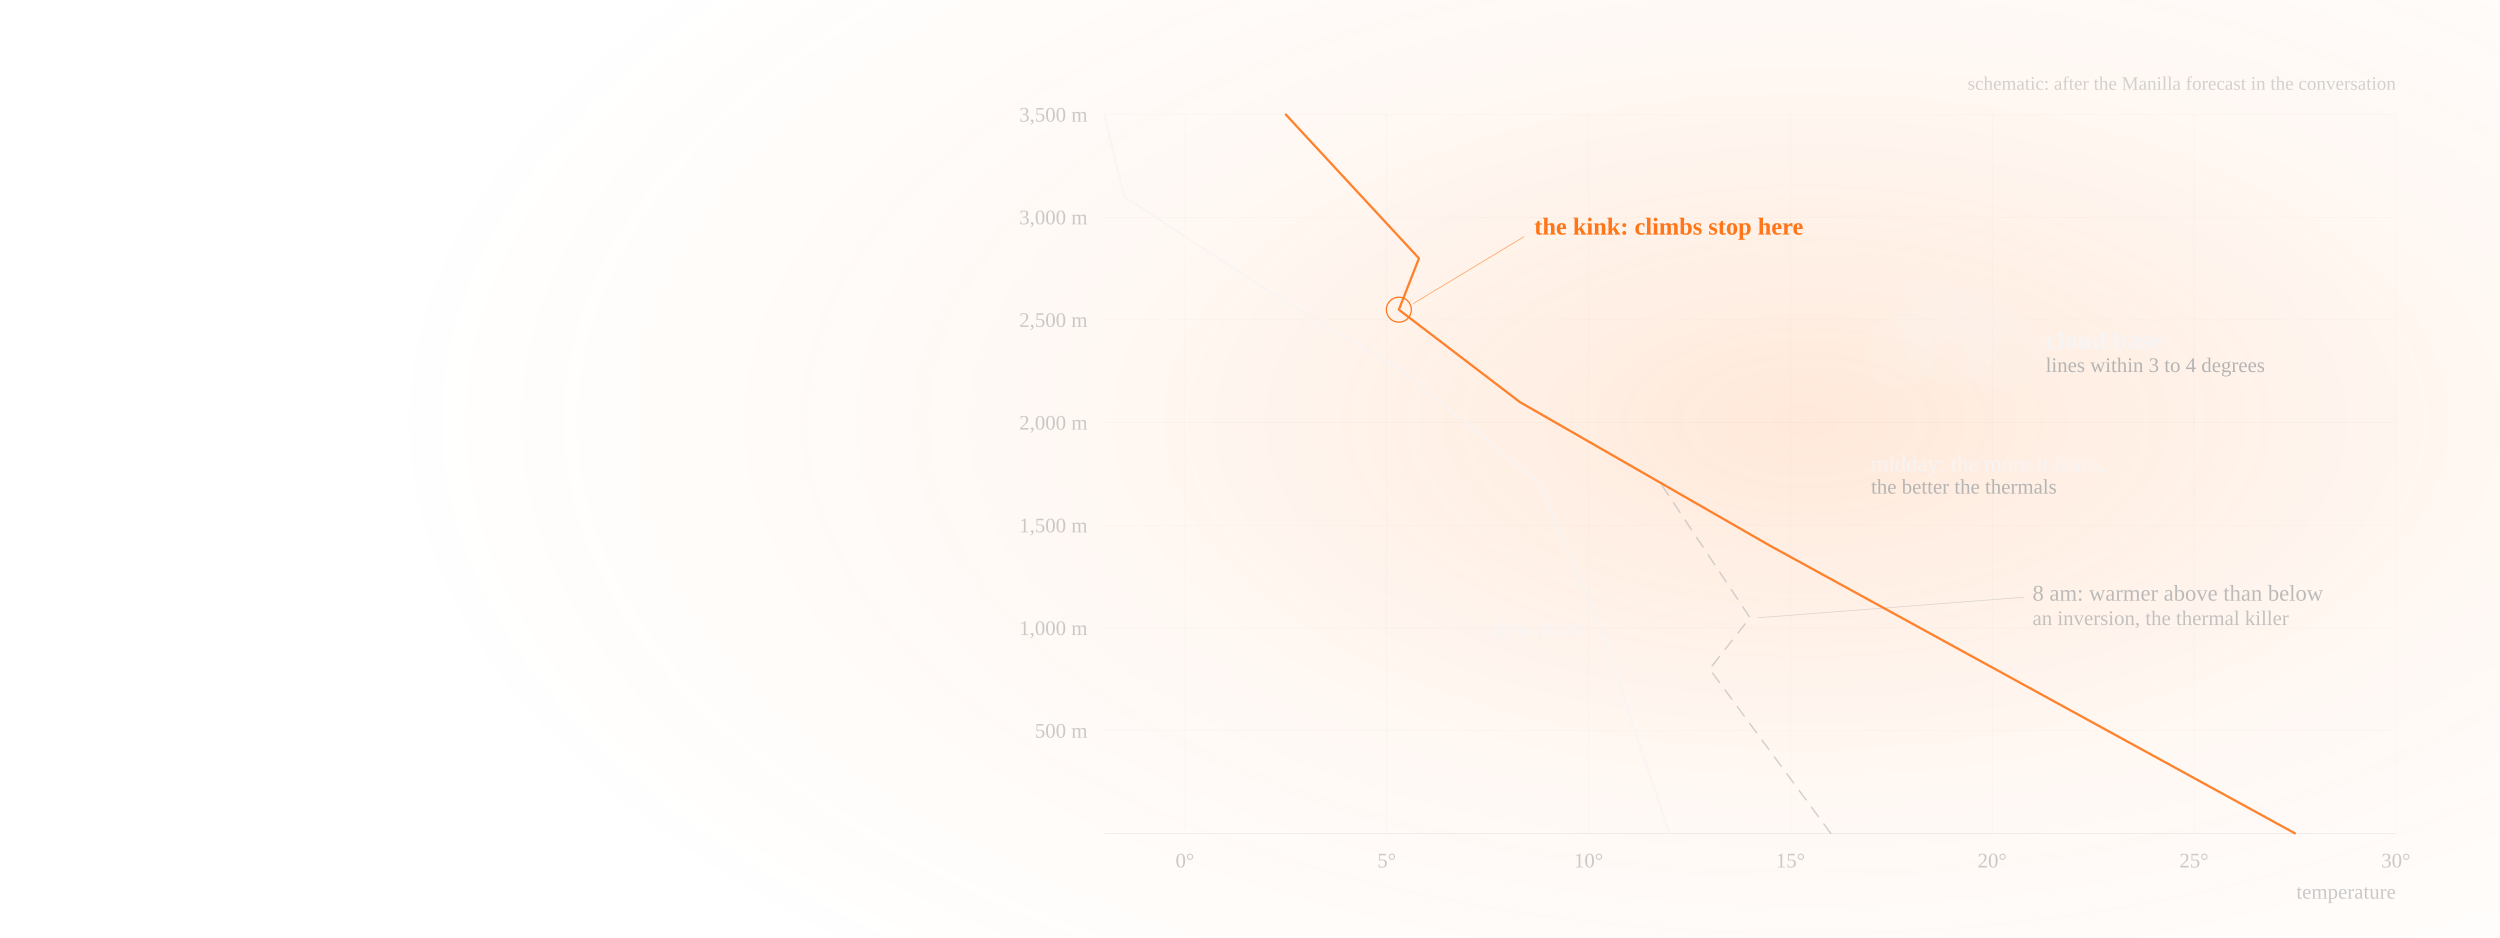
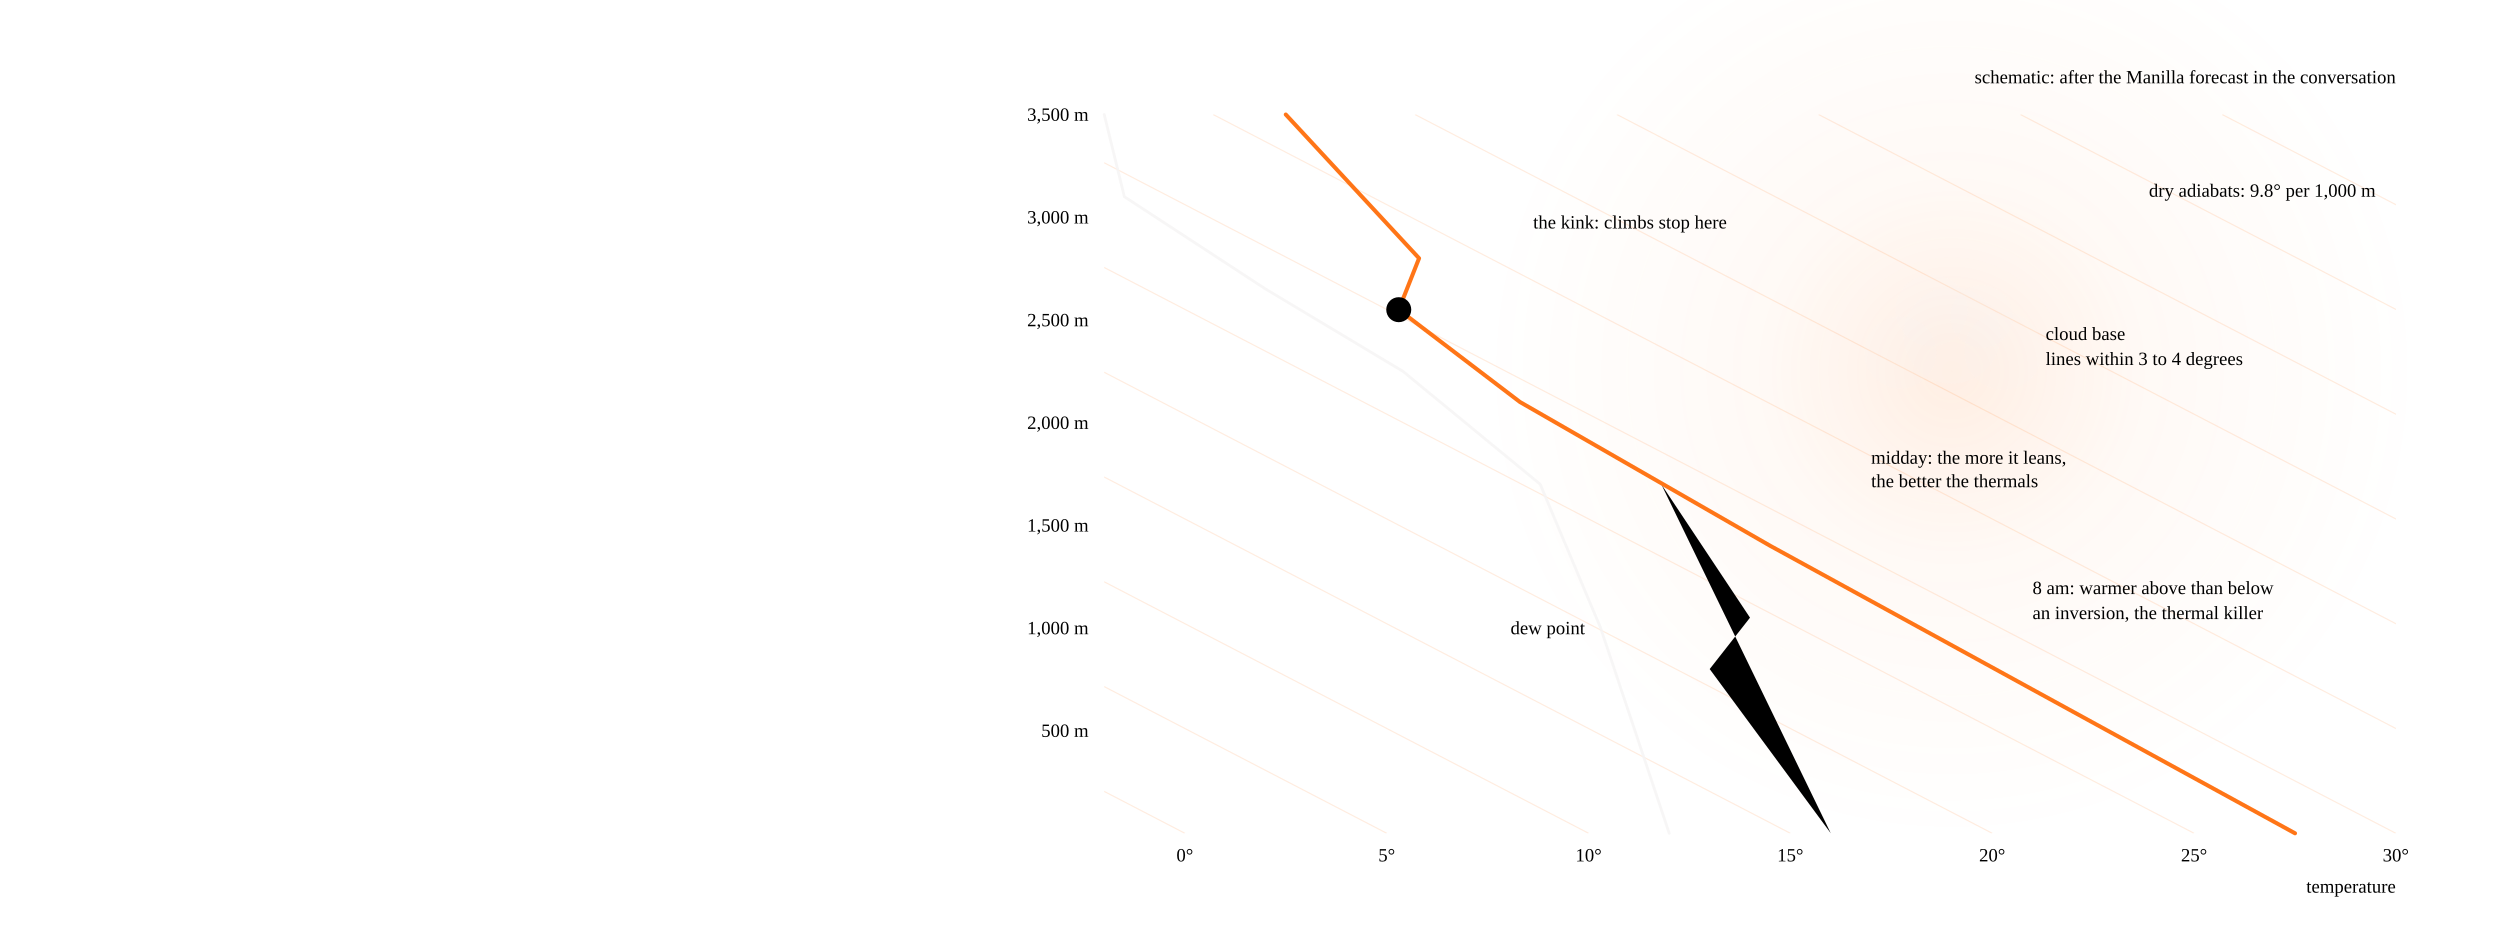
- <svg xmlns="http://www.w3.org/2000/svg" viewBox="0 0 2400 900">
+ <svg xmlns="http://www.w3.org/2000/svg" class="dk dk-pt-wph" viewBox="0 0 1600 600" role="img" aria-labelledby="dk-pt-wph-t dk-pt-wph-d">
  <defs>
-     <radialGradient id="kb-kb-weather-patterns-g">
-       <stop offset="0" stop-color="#ff7517" stop-opacity=".16" />
-       <stop offset=".5" stop-color="#ff7517" stop-opacity=".05" />
+     <radialGradient id="pt-wph-g" gradientUnits="userSpaceOnUse" cx="1249.2" cy="237.6" r="300">
+       <stop offset="0" stop-color="#ff7517" stop-opacity="0.12" />
+       <stop offset="0.4" stop-color="#ff7517" stop-opacity="0.042" />
      <stop offset="1" stop-color="#ff7517" stop-opacity="0" />
    </radialGradient>
  </defs>
-   <ellipse cx="1728" cy="405" rx="1344" ry="693" fill="url(#kb-kb-weather-patterns-g)" />
-   <polyline points="1137.5,800 1137.5,110" fill="none" stroke="#b4b4b4" stroke-width="0.6" vector-effect="non-scaling-stroke" stroke-linejoin="round" stroke-opacity="0.1" stroke-linecap="round" />
-   <polyline points="1331.2,800 1331.2,110" fill="none" stroke="#b4b4b4" stroke-width="0.6" vector-effect="non-scaling-stroke" stroke-linejoin="round" stroke-opacity="0.1" stroke-linecap="round" />
-   <polyline points="1525,800 1525,110" fill="none" stroke="#b4b4b4" stroke-width="0.6" vector-effect="non-scaling-stroke" stroke-linejoin="round" stroke-opacity="0.1" stroke-linecap="round" />
-   <polyline points="1718.8,800 1718.8,110" fill="none" stroke="#b4b4b4" stroke-width="0.6" vector-effect="non-scaling-stroke" stroke-linejoin="round" stroke-opacity="0.1" stroke-linecap="round" />
-   <polyline points="1912.5,800 1912.5,110" fill="none" stroke="#b4b4b4" stroke-width="0.6" vector-effect="non-scaling-stroke" stroke-linejoin="round" stroke-opacity="0.1" stroke-linecap="round" />
-   <polyline points="2106.2,800 2106.2,110" fill="none" stroke="#b4b4b4" stroke-width="0.6" vector-effect="non-scaling-stroke" stroke-linejoin="round" stroke-opacity="0.1" stroke-linecap="round" />
-   <polyline points="2300,800 2300,110" fill="none" stroke="#b4b4b4" stroke-width="0.6" vector-effect="non-scaling-stroke" stroke-linejoin="round" stroke-opacity="0.1" stroke-linecap="round" />
-   <polyline points="1060,800 2300,800" fill="none" stroke="#b4b4b4" stroke-width="0.6" vector-effect="non-scaling-stroke" stroke-linejoin="round" stroke-opacity="0.3" stroke-linecap="round" />
-   <polyline points="1060,701.4 2300,701.4" fill="none" stroke="#b4b4b4" stroke-width="0.6" vector-effect="non-scaling-stroke" stroke-linejoin="round" stroke-opacity="0.1" stroke-linecap="round" />
-   <polyline points="1060,602.9 2300,602.9" fill="none" stroke="#b4b4b4" stroke-width="0.6" vector-effect="non-scaling-stroke" stroke-linejoin="round" stroke-opacity="0.1" stroke-linecap="round" />
-   <polyline points="1060,504.3 2300,504.3" fill="none" stroke="#b4b4b4" stroke-width="0.6" vector-effect="non-scaling-stroke" stroke-linejoin="round" stroke-opacity="0.1" stroke-linecap="round" />
-   <polyline points="1060,405.7 2300,405.7" fill="none" stroke="#b4b4b4" stroke-width="0.6" vector-effect="non-scaling-stroke" stroke-linejoin="round" stroke-opacity="0.1" stroke-linecap="round" />
-   <polyline points="1060,307.1 2300,307.1" fill="none" stroke="#b4b4b4" stroke-width="0.6" vector-effect="non-scaling-stroke" stroke-linejoin="round" stroke-opacity="0.1" stroke-linecap="round" />
-   <polyline points="1060,208.6 2300,208.6" fill="none" stroke="#b4b4b4" stroke-width="0.6" vector-effect="non-scaling-stroke" stroke-linejoin="round" stroke-opacity="0.1" stroke-linecap="round" />
-   <polyline points="1060,110 2300,110" fill="none" stroke="#b4b4b4" stroke-width="0.6" vector-effect="non-scaling-stroke" stroke-linejoin="round" stroke-opacity="0.1" stroke-linecap="round" />
-   <polyline points="1060,356.4 2300,356.4" fill="none" stroke="var(--white,#f6f4f4)" stroke-width="0.8" vector-effect="non-scaling-stroke" stroke-linejoin="round" stroke-opacity="0.3" stroke-dasharray="2.8 6.9" stroke-linecap="round" />
-   <circle cx="1873.8" cy="322.4" r="46" fill="var(--white,#f6f4f4)" fill-opacity="0.1" />
-   <circle cx="1823.8" cy="338.4" r="34" fill="var(--white,#f6f4f4)" fill-opacity="0.1" />
-   <circle cx="1923.8" cy="336.4" r="38" fill="var(--white,#f6f4f4)" fill-opacity="0.1" />
-   <circle cx="1853.8" cy="298.4" r="34" fill="var(--white,#f6f4f4)" fill-opacity="0.1" />
-   <circle cx="1901.8" cy="304.4" r="30" fill="var(--white,#f6f4f4)" fill-opacity="0.1" />
-   <polyline points="1757.5,800 1641.2,642.3 1680,593 1594.8,464.9" fill="none" stroke="#b4b4b4" stroke-width="1.4" vector-effect="non-scaling-stroke" stroke-linejoin="round" stroke-opacity="0.6" stroke-dasharray="11.1 8.9" stroke-linecap="round" />
-   <polyline points="1688,593 1943.2,573.3" fill="none" stroke="#b4b4b4" stroke-width="0.7" vector-effect="non-scaling-stroke" stroke-linejoin="round" stroke-opacity="0.5" stroke-linecap="round" />
-   <polyline points="1602.5,800 1536.6,602.9 1478.5,464.9 1346.8,356.4 1215,277.6 1079.4,188.9 1060,110" fill="none" stroke="var(--white,#f6f4f4)" stroke-width="1.9" vector-effect="non-scaling-stroke" stroke-linejoin="round" stroke-opacity="0.8" stroke-linecap="round" />
-   <polyline points="2203.1,800 1699.4,524 1459.1,386 1342.9,297.3 1362.2,248 1234.4,110" fill="none" stroke="var(--orange,#ff7517)" stroke-width="2.2" vector-effect="non-scaling-stroke" stroke-linejoin="round" stroke-opacity="0.9" stroke-linecap="round" />
-   <polyline points="1356.9,291.3 1462.9,227.3" fill="none" stroke="var(--orange,#ff7517)" stroke-width="0.8" vector-effect="non-scaling-stroke" stroke-linejoin="round" stroke-opacity="0.6" stroke-linecap="round" />
-   <text x="1137.5" y="826" text-anchor="middle" dominant-baseline="central" font-family="var(--font-body,'DM Sans',sans-serif)" font-size="20" font-weight="400" fill="#b4b4b4" fill-opacity="0.7">0°</text>
-   <text x="1331.2" y="826" text-anchor="middle" dominant-baseline="central" font-family="var(--font-body,'DM Sans',sans-serif)" font-size="20" font-weight="400" fill="#b4b4b4" fill-opacity="0.7">5°</text>
-   <text x="1525" y="826" text-anchor="middle" dominant-baseline="central" font-family="var(--font-body,'DM Sans',sans-serif)" font-size="20" font-weight="400" fill="#b4b4b4" fill-opacity="0.7">10°</text>
-   <text x="1718.8" y="826" text-anchor="middle" dominant-baseline="central" font-family="var(--font-body,'DM Sans',sans-serif)" font-size="20" font-weight="400" fill="#b4b4b4" fill-opacity="0.7">15°</text>
-   <text x="1912.5" y="826" text-anchor="middle" dominant-baseline="central" font-family="var(--font-body,'DM Sans',sans-serif)" font-size="20" font-weight="400" fill="#b4b4b4" fill-opacity="0.7">20°</text>
-   <text x="2106.2" y="826" text-anchor="middle" dominant-baseline="central" font-family="var(--font-body,'DM Sans',sans-serif)" font-size="20" font-weight="400" fill="#b4b4b4" fill-opacity="0.7">25°</text>
-   <text x="2300" y="826" text-anchor="middle" dominant-baseline="central" font-family="var(--font-body,'DM Sans',sans-serif)" font-size="20" font-weight="400" fill="#b4b4b4" fill-opacity="0.7">30°</text>
-   <text x="1044" y="701.4" text-anchor="end" dominant-baseline="central" font-family="var(--font-body,'DM Sans',sans-serif)" font-size="20" font-weight="400" fill="#b4b4b4" fill-opacity="0.7">500 m</text>
-   <text x="1044" y="602.9" text-anchor="end" dominant-baseline="central" font-family="var(--font-body,'DM Sans',sans-serif)" font-size="20" font-weight="400" fill="#b4b4b4" fill-opacity="0.7">1,000 m</text>
-   <text x="1044" y="504.3" text-anchor="end" dominant-baseline="central" font-family="var(--font-body,'DM Sans',sans-serif)" font-size="20" font-weight="400" fill="#b4b4b4" fill-opacity="0.7">1,500 m</text>
-   <text x="1044" y="405.7" text-anchor="end" dominant-baseline="central" font-family="var(--font-body,'DM Sans',sans-serif)" font-size="20" font-weight="400" fill="#b4b4b4" fill-opacity="0.7">2,000 m</text>
-   <text x="1044" y="307.1" text-anchor="end" dominant-baseline="central" font-family="var(--font-body,'DM Sans',sans-serif)" font-size="20" font-weight="400" fill="#b4b4b4" fill-opacity="0.7">2,500 m</text>
-   <text x="1044" y="208.6" text-anchor="end" dominant-baseline="central" font-family="var(--font-body,'DM Sans',sans-serif)" font-size="20" font-weight="400" fill="#b4b4b4" fill-opacity="0.7">3,000 m</text>
-   <text x="1044" y="110" text-anchor="end" dominant-baseline="central" font-family="var(--font-body,'DM Sans',sans-serif)" font-size="20" font-weight="400" fill="#b4b4b4" fill-opacity="0.7">3,500 m</text>
-   <text x="2300" y="856" text-anchor="end" dominant-baseline="central" font-family="var(--font-body,'DM Sans',sans-serif)" font-size="20" font-weight="400" fill="#b4b4b4" fill-opacity="0.7">temperature</text>
-   <text x="1951.2" y="569.3" text-anchor="start" dominant-baseline="central" font-family="var(--font-body,'DM Sans',sans-serif)" font-size="21.7" font-weight="400" fill="#b4b4b4" fill-opacity="0.9">8 am: warmer above than below</text>
-   <text x="1951.2" y="593.3" text-anchor="start" dominant-baseline="central" font-family="var(--font-body,'DM Sans',sans-serif)" font-size="20" font-weight="400" fill="#b4b4b4" fill-opacity="0.8">an inversion, the thermal killer</text>
-   <text x="1963.8" y="326.4" text-anchor="start" dominant-baseline="central" font-family="var(--font-body,'DM Sans',sans-serif)" font-size="25" font-weight="600" fill="var(--white,#f6f4f4)">cloud base</text>
-   <text x="1963.8" y="350.4" text-anchor="start" dominant-baseline="central" font-family="var(--font-body,'DM Sans',sans-serif)" font-size="20" font-weight="400" fill="#b4b4b4">lines within 3 to 4 degrees</text>
-   <circle cx="1342.9" cy="297.3" r="12" fill="none" stroke="var(--orange,#ff7517)" stroke-width="1.2" vector-effect="non-scaling-stroke" stroke-linejoin="round" />
-   <text x="1472.9" y="217.3" text-anchor="start" dominant-baseline="central" font-family="var(--font-body,'DM Sans',sans-serif)" font-size="23.4" font-weight="600" fill="var(--orange,#ff7517)">the kink: climbs stop here</text>
-   <text x="1796.2" y="445.1" text-anchor="start" dominant-baseline="central" font-family="var(--font-body,'DM Sans',sans-serif)" font-size="21.7" font-weight="400" fill="var(--white,#f6f4f4)">midday: the more it leans,</text>
-   <text x="1796.2" y="467.1" text-anchor="start" dominant-baseline="central" font-family="var(--font-body,'DM Sans',sans-serif)" font-size="20" font-weight="400" fill="#b4b4b4">the better the thermals</text>
-   <text x="1520.6" y="602.9" text-anchor="end" dominant-baseline="central" font-family="var(--font-body,'DM Sans',sans-serif)" font-size="21.7" font-weight="400" fill="var(--white,#f6f4f4)">dew point</text>
-   <text x="2300" y="80" text-anchor="end" dominant-baseline="central" font-family="var(--font-body,'DM Sans',sans-serif)" font-size="18.3" font-weight="400" fill="#b4b4b4" fill-opacity="0.6">schematic: after the Manilla forecast in the conversation</text>
+   <circle cx="1249.2" cy="237.6" r="300" fill="url(#pt-wph-g)" />
+   <clipPath id="pt-wph-c">
+     <rect x="706.7" y="73.3" width="826.7" height="460" />
+   </clipPath>
+   <path class="g" d="M758.3,533.3 L758.3,73.3" />
+   <text x="758.3" y="551.3" class="tb" text-anchor="middle">0°</text>
+   <path class="g" d="M887.5,533.3 L887.5,73.3" />
+   <text x="887.5" y="551.3" class="tb" text-anchor="middle">5°</text>
+   <path class="g" d="M1016.7,533.3 L1016.7,73.3" />
+   <text x="1016.7" y="551.3" class="tb" text-anchor="middle">10°</text>
+   <path class="g" d="M1145.8,533.3 L1145.8,73.3" />
+   <text x="1145.8" y="551.3" class="tb" text-anchor="middle">15°</text>
+   <path class="g" d="M1275,533.3 L1275,73.3" />
+   <text x="1275" y="551.3" class="tb" text-anchor="middle">20°</text>
+   <path class="g" d="M1404.2,533.3 L1404.2,73.3" />
+   <text x="1404.2" y="551.3" class="tb" text-anchor="middle">25°</text>
+   <path class="g" d="M1533.3,533.3 L1533.3,73.3" />
+   <text x="1533.3" y="551.3" class="tb" text-anchor="middle">30°</text>
+   <path class="h" d="M706.7,533.3 L1533.3,533.3" />
+   <path class="g" d="M706.7,467.6 L1533.3,467.6" />
+   <text x="696.7" y="471.6" class="tb" text-anchor="end">500 m</text>
+   <path class="g" d="M706.7,401.9 L1533.3,401.9" />
+   <text x="696.7" y="405.9" class="tb" text-anchor="end">1,000 m</text>
+   <path class="g" d="M706.7,336.2 L1533.3,336.2" />
+   <text x="696.7" y="340.2" class="tb" text-anchor="end">1,500 m</text>
+   <path class="g" d="M706.7,270.5 L1533.3,270.5" />
+   <text x="696.7" y="274.5" class="tb" text-anchor="end">2,000 m</text>
+   <path class="g" d="M706.7,204.8 L1533.3,204.8" />
+   <text x="696.7" y="208.8" class="tb" text-anchor="end">2,500 m</text>
+   <path class="g" d="M706.7,139 L1533.3,139" />
+   <text x="696.7" y="143" class="tb" text-anchor="end">3,000 m</text>
+   <path class="g" d="M706.7,73.3 L1533.3,73.3" />
+   <text x="696.7" y="77.3" class="tb" text-anchor="end">3,500 m</text>
+   <text x="1533.3" y="571.3" class="tb" text-anchor="end">temperature</text>
+   <g clip-path="url(#pt-wph-c)">
+     <path d="M758.3,533.3 L-127.7,73.3" fill="none" stroke="#ff7517" stroke-opacity=".14" stroke-width=".75" vector-effect="non-scaling-stroke" />
+     <path d="M887.5,533.3 L1.4,73.3" fill="none" stroke="#ff7517" stroke-opacity=".14" stroke-width=".75" vector-effect="non-scaling-stroke" />
+     <path d="M1016.7,533.3 L130.6,73.3" fill="none" stroke="#ff7517" stroke-opacity=".14" stroke-width=".75" vector-effect="non-scaling-stroke" />
+     <path d="M1145.8,533.3 L259.8,73.3" fill="none" stroke="#ff7517" stroke-opacity=".14" stroke-width=".75" vector-effect="non-scaling-stroke" />
+     <path d="M1275,533.3 L388.9,73.3" fill="none" stroke="#ff7517" stroke-opacity=".14" stroke-width=".75" vector-effect="non-scaling-stroke" />
+     <path d="M1404.2,533.3 L518.1,73.3" fill="none" stroke="#ff7517" stroke-opacity=".14" stroke-width=".75" vector-effect="non-scaling-stroke" />
+     <path d="M1533.3,533.3 L647.2,73.3" fill="none" stroke="#ff7517" stroke-opacity=".14" stroke-width=".75" vector-effect="non-scaling-stroke" />
+     <path d="M1662.5,533.3 L776.4,73.3" fill="none" stroke="#ff7517" stroke-opacity=".14" stroke-width=".75" vector-effect="non-scaling-stroke" />
+     <path d="M1791.7,533.3 L905.6,73.3" fill="none" stroke="#ff7517" stroke-opacity=".14" stroke-width=".75" vector-effect="non-scaling-stroke" />
+     <path d="M1920.8,533.3 L1034.8,73.3" fill="none" stroke="#ff7517" stroke-opacity=".14" stroke-width=".75" vector-effect="non-scaling-stroke" />
+     <path d="M2050,533.3 L1163.9,73.3" fill="none" stroke="#ff7517" stroke-opacity=".14" stroke-width=".75" vector-effect="non-scaling-stroke" />
+     <path d="M2179.2,533.3 L1293.1,73.3" fill="none" stroke="#ff7517" stroke-opacity=".14" stroke-width=".75" vector-effect="non-scaling-stroke" />
+     <path d="M2308.3,533.3 L1422.2,73.3" fill="none" stroke="#ff7517" stroke-opacity=".14" stroke-width=".75" vector-effect="non-scaling-stroke" />
+     <path d="M2437.5,533.3 L1551.4,73.3" fill="none" stroke="#ff7517" stroke-opacity=".14" stroke-width=".75" vector-effect="non-scaling-stroke" />
+     <path d="M2566.7,533.3 L1680.6,73.3" fill="none" stroke="#ff7517" stroke-opacity=".14" stroke-width=".75" vector-effect="non-scaling-stroke" />
+   </g>
+   <text x="1520.4" y="125.9" class="sub" text-anchor="end">dry adiabats: 9.8° per 1,000 m</text>
+   <path class="d" d="M1171.7,533.3 L1094.2,428.2 L1120,395.3 L1063.2,309.9" style="stroke-dasharray:5 4" />
+   <path class="h" d="M1125,395.3 L1295.8,382.2" />
+   <text x="1300.8" y="380.2" class="tv">8 am: warmer above than below</text>
+   <text x="1300.8" y="396.2" class="sub">an inversion, the thermal killer</text>
+   <path d="M1468.8,533.3 L1300.8,441.3 L1132.9,349.3 L972.8,257.3 L895.2,198.2 L908.2,165.3 L822.9,73.3" fill="none" stroke="#ff7517" stroke-opacity="1" stroke-width="2.6" stroke-linejoin="round" stroke-linecap="round" vector-effect="non-scaling-stroke" />
+   <path d="M1068.3,533.3 L1024.4,401.9 L985.7,309.9 L897.8,237.6 L810,185 L719.6,125.9 L706.7,73.3" fill="none" stroke="#f6f4f4" stroke-opacity="0.85" stroke-width="1.8" stroke-linejoin="round" stroke-linecap="round" vector-effect="non-scaling-stroke" />
+   <path class="h" d="M706.7,237.6 L1533.3,237.6" style="stroke-dasharray:2 5" />
+   <circle cx="1249.2" cy="214.6" r="31" fill="#f6f4f4" fill-opacity=".1" />
+   <circle cx="1216.2" cy="225.6" r="23" fill="#f6f4f4" fill-opacity=".1" />
+   <circle cx="1282.2" cy="224.6" r="25" fill="#f6f4f4" fill-opacity=".1" />
+   <circle cx="1236.2" cy="198.6" r="23" fill="#f6f4f4" fill-opacity=".1" />
+   <circle cx="1268.2" cy="202.6" r="20" fill="#f6f4f4" fill-opacity=".1" />
+   <text x="1309.2" y="217.6" class="lab">cloud base</text>
+   <text x="1309.2" y="233.6" class="sub">lines within 3 to 4 degrees</text>
+   <path class="a" d="M887.2,198.2 a8,8 0 1,0 16,0 a8,8 0 1,0 -16,0" />
+   <path class="h" d="M904.2,194.2 L975.2,151.2" />
+   <text x="981.2" y="146.2" class="val">the kink: climbs stop here</text>
+   <text x="1197.5" y="296.8" class="tv">midday: the more it leans,</text>
+   <text x="1197.5" y="311.8" class="sub">the better the thermals</text>
+   <text x="1014.4" y="405.9" class="tv" text-anchor="end">dew point</text>
+   <text x="1533.3" y="53.3" class="tb" text-anchor="end">schematic: after the Manilla forecast in the conversation</text>
</svg>
